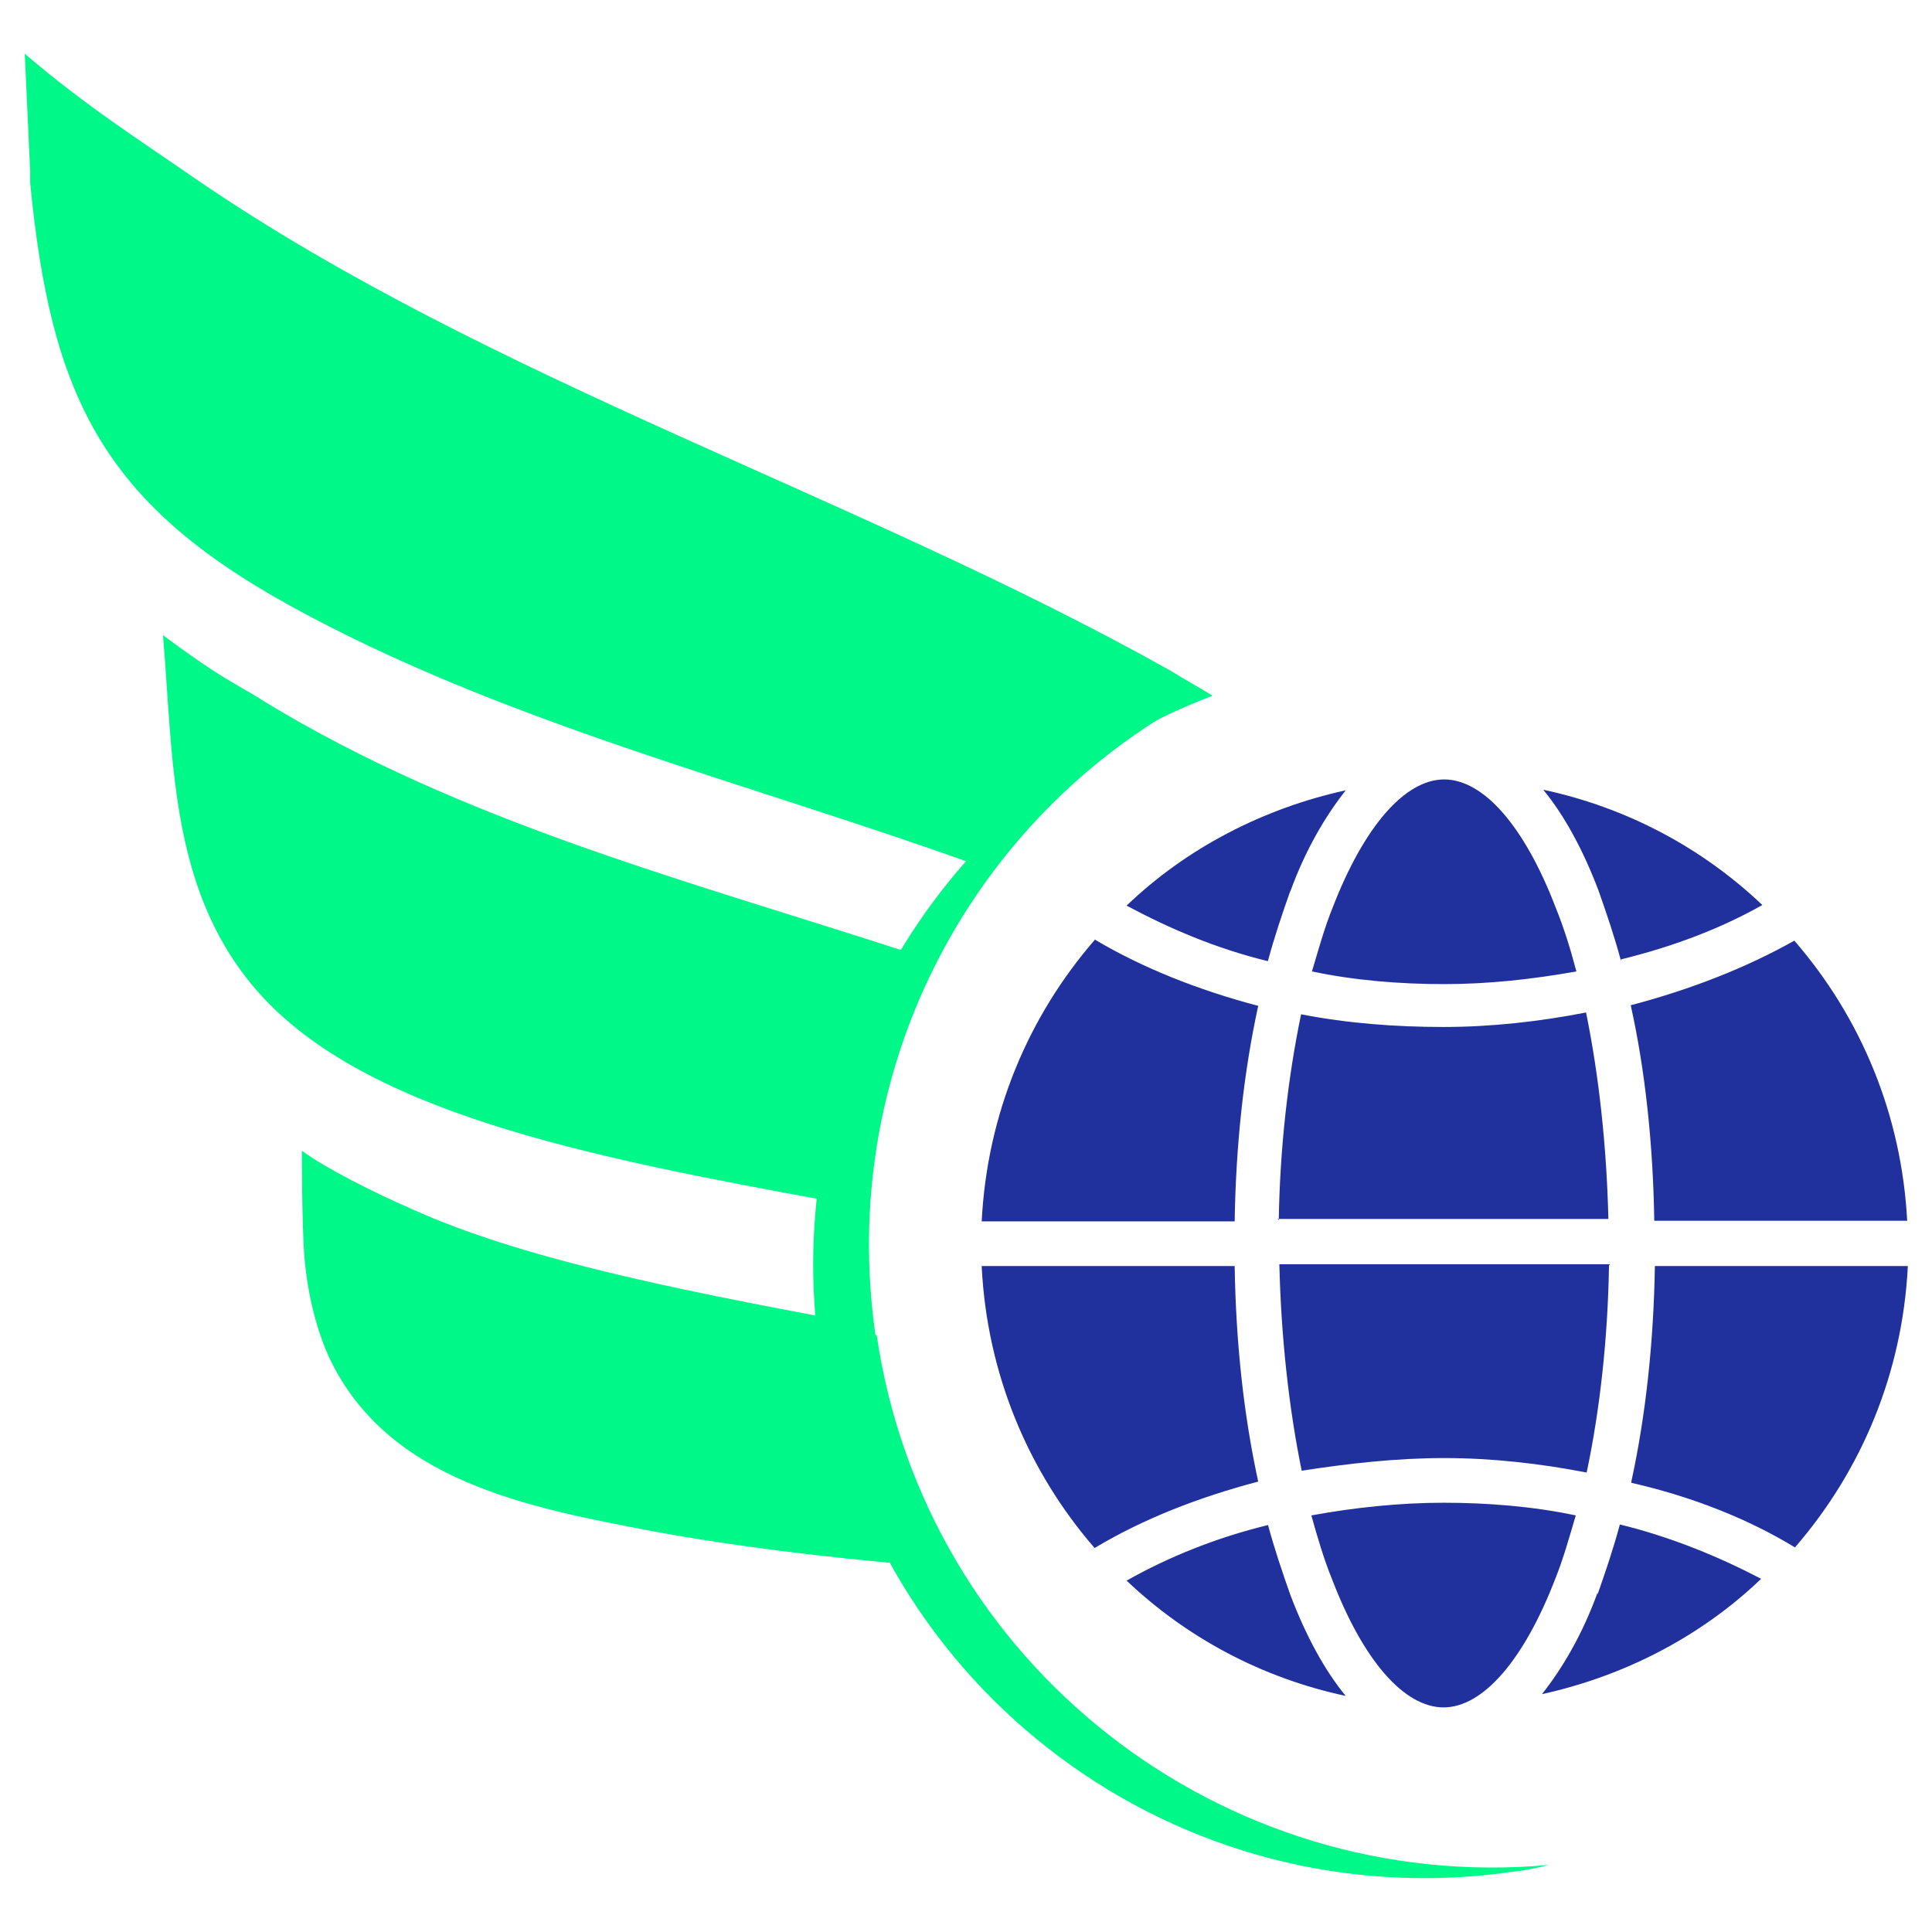
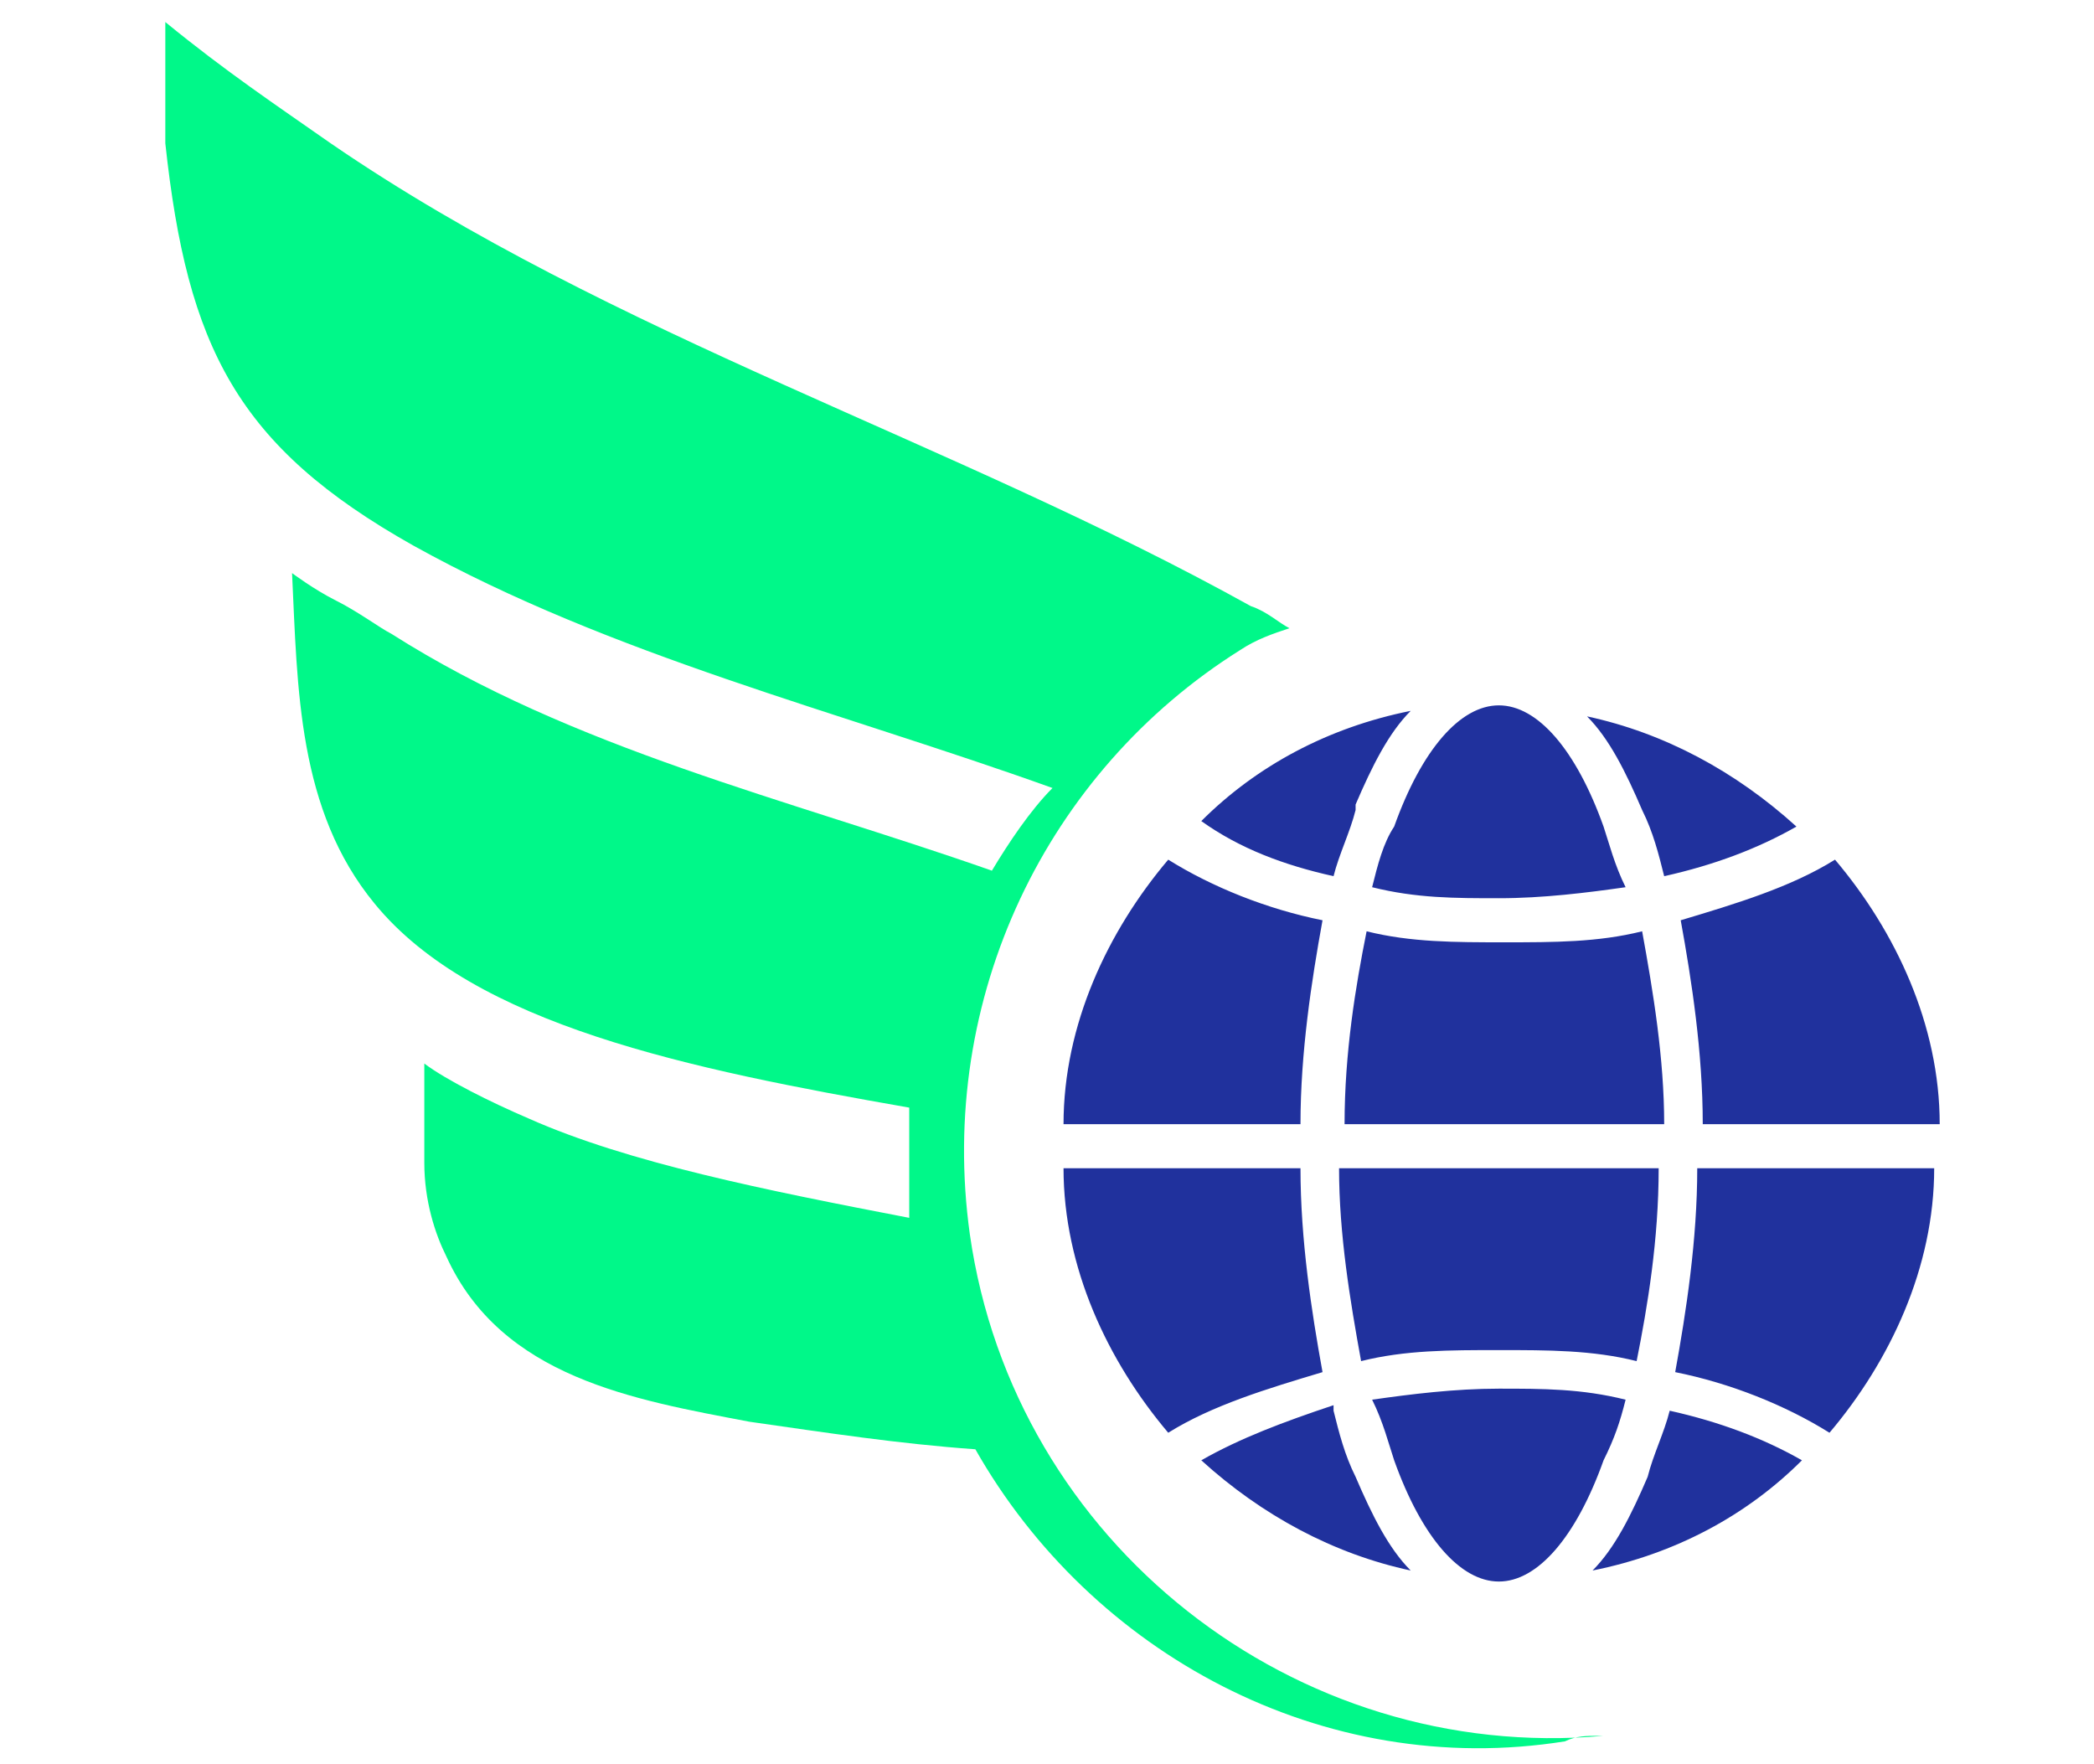
- <svg xmlns="http://www.w3.org/2000/svg" id="Layer_1" data-name="Layer 1" viewBox="0 0 32 32">
+ <svg xmlns="http://www.w3.org/2000/svg" id="Layer_1" version="1.1" viewBox="0 0 38 32">
  <defs>
    <style>
-       .cls-1 {
+       .st0 {
        fill: #00f889;
      }

-       .cls-2 {
+       .st1 {
        fill: #20319d;
      }
    </style>
  </defs>
-   <path class="cls-2" d="M16.26,20.97h4.19c.02,1.27.15,2.47.39,3.57-.99.26-1.91.62-2.71,1.1-1.1-1.27-1.78-2.88-1.87-4.66h0ZM18.13,15.56c.79.47,1.72.84,2.71,1.1-.24,1.1-.37,2.3-.39,3.57h-4.19c.09-1.78.77-3.39,1.87-4.66h0ZM31.59,20.22h-4.19c-.02-1.27-.15-2.49-.39-3.57.99-.26,1.91-.62,2.71-1.07,1.1,1.27,1.78,2.88,1.87,4.66h0v-.02ZM21.18,20.22c.02-1.2.15-2.36.37-3.42.77.15,1.57.21,2.36.21s1.59-.09,2.36-.24c.21,1.03.34,2.19.37,3.42h-5.48l.02.02ZM26.65,20.97c-.02,1.2-.15,2.38-.37,3.42-.77-.15-1.57-.24-2.36-.24s-1.59.09-2.36.21c-.21-1.03-.34-2.19-.37-3.42h5.48l-.02.02ZM26.85,15.92c-.11-.41-.24-.79-.37-1.16-.26-.69-.58-1.27-.92-1.68,1.4.3,2.64.97,3.63,1.91-.69.39-1.48.69-2.34.9h0v.02ZM25.77,15.04c.13.32.24.67.34,1.05-.73.13-1.46.21-2.19.21s-1.48-.06-2.19-.21c.11-.37.21-.73.34-1.05.52-1.35,1.2-2.13,1.85-2.13s1.33.77,1.85,2.13h0ZM21.37,14.76c-.13.37-.26.75-.37,1.16-.86-.21-1.63-.54-2.34-.92.99-.95,2.26-1.61,3.63-1.91-.34.43-.67.99-.92,1.68h0ZM21,25.25c.11.41.24.79.37,1.16.26.69.58,1.27.92,1.68-1.4-.3-2.64-.97-3.63-1.91.69-.39,1.48-.71,2.34-.92h0ZM22.06,26.15c-.13-.32-.24-.69-.34-1.05.71-.13,1.46-.21,2.19-.21s1.48.06,2.19.21c-.11.37-.21.73-.34,1.05-.52,1.35-1.2,2.13-1.85,2.13s-1.33-.77-1.85-2.13h0ZM26.46,26.41c.13-.37.26-.75.37-1.16.86.21,1.65.54,2.34.9-.99.95-2.26,1.61-3.63,1.91.34-.43.67-.99.92-1.68h0v.02ZM27.02,24.54c.24-1.1.37-2.32.39-3.57h4.19c-.09,1.78-.77,3.39-1.87,4.66-.77-.47-1.7-.84-2.71-1.07h0v-.02Z" />
+   <path class="st1" d="M19.3,21.2h4.3c0,1.3.2,2.6.4,3.7-1,.3-2,.6-2.8,1.1-1.1-1.3-1.9-3-1.9-4.8h0ZM21.2,15.6c.8.5,1.8.9,2.8,1.1-.2,1.1-.4,2.4-.4,3.7h-4.3c0-1.8.8-3.5,1.9-4.8h0ZM35.2,20.4h-4.3c0-1.3-.2-2.6-.4-3.7,1-.3,2-.6,2.8-1.1,1.1,1.3,1.9,3,1.9,4.8h0ZM24.4,20.4c0-1.3.2-2.5.4-3.5.8.2,1.6.2,2.5.2s1.7,0,2.5-.2c.2,1.1.4,2.3.4,3.5h-5.7ZM30.1,21.2c0,1.3-.2,2.5-.4,3.5-.8-.2-1.6-.2-2.5-.2s-1.7,0-2.5.2c-.2-1.1-.4-2.3-.4-3.5h5.7ZM30.2,15.9c-.1-.4-.2-.8-.4-1.2-.3-.7-.6-1.3-1-1.7,1.4.3,2.7,1,3.8,2-.7.4-1.5.7-2.4.9h0ZM29.1,15c.1.3.2.7.4,1.1-.7.1-1.5.2-2.3.2s-1.5,0-2.3-.2c.1-.4.2-.8.4-1.1.5-1.4,1.2-2.2,1.9-2.2s1.4.8,1.9,2.2h0ZM24.6,14.7c-.1.4-.3.8-.4,1.2-.9-.2-1.7-.5-2.4-1,1-1,2.3-1.7,3.8-2-.4.4-.7,1-1,1.7h0ZM24.2,25.6c.1.4.2.8.4,1.2.3.7.6,1.3,1,1.7-1.4-.3-2.7-1-3.8-2,.7-.4,1.5-.7,2.4-1h0ZM25.3,26.5c-.1-.3-.2-.7-.4-1.1.7-.1,1.5-.2,2.3-.2s1.5,0,2.3.2c-.1.4-.2.7-.4,1.1-.5,1.4-1.2,2.2-1.9,2.2s-1.4-.8-1.9-2.2h0ZM29.9,26.8c.1-.4.3-.8.4-1.2.9.2,1.7.5,2.4.9-1,1-2.3,1.7-3.8,2,.4-.4.7-1,1-1.7h0ZM30.4,24.9c.2-1.1.4-2.4.4-3.7h4.3c0,1.8-.8,3.5-1.9,4.8-.8-.5-1.8-.9-2.8-1.1h0Z" />
  <g>
-     <path class="cls-1" d="M20.08,11.52c-.21-.13-.45-.26-.69-.41C14.22,8.21,8.16,6.32,3.28,2.99,2.3,2.31,1.44,1.77.41.89H.41l.09,1.95v.19c.34,3.5,1.18,5.28,4.3,7,3.5,1.93,7.54,2.92,11.3,4.27,1.07-1.22,2.43-2.19,3.97-2.77h0l.02-.02Z" />
-     <path class="cls-1" d="M15.03,15.77c-3.63-1.18-7.37-2.15-10.65-4.15-.19-.13-.6-.34-.95-.58-.39-.26-.73-.52-.73-.52.17,2.04.11,4.15,1.48,5.8,1.74,2.1,5.56,2.84,9.54,3.57.13-1.48.6-2.88,1.31-4.1h0v-.02Z" />
-     <path class="cls-1" d="M13.72,21.83c-2.6-.49-5.09-.99-6.89-1.8-.64-.28-1.42-.67-1.83-.97,0,0,0,1.22.04,1.74.06.73.24,1.31.41,1.68.97,2.06,3.31,2.49,5.35,2.88,1.4.26,2.86.43,4.32.56-.75-1.22-1.25-2.62-1.4-4.12h0v.04Z" />
-     <path class="cls-1" d="M14.5,22.11c-.62-4.32,1.5-8.4,5.09-10.44-4.12,1.76-6.7,6.12-6.01,10.78.82,5.54,5.95,9.36,11.49,8.55.19-.02.39-.06.58-.11-5.41.49-10.33-3.33-11.13-8.78h-.02Z" />
+     <path class="st0" d="M29,31.5c-.2,0-.4,0-.6.1-4.4.7-8.6-1.6-10.7-5.3-1.4-.1-2.7-.3-4.1-.5-2.1-.4-4.5-.8-5.5-3-.2-.4-.4-1-.4-1.7,0-.5,0-1.8,0-1.8.4.3,1.2.7,1.9,1,1.8.8,4.3,1.3,6.9,1.8,0-.7,0-1.3,0-2-4-.7-7.9-1.5-9.7-3.7-1.4-1.7-1.4-3.9-1.5-6,0,0,.4.3.8.5.4.2.8.5,1,.6,3.3,2.1,7.2,3,10.9,4.3.3-.5.7-1.1,1.1-1.5-3.9-1.4-8-2.4-11.6-4.4-3.2-1.8-4.1-3.6-4.5-7.3v-.2s0-2,0-2c1.1.9,2,1.5,3,2.2,5.1,3.5,11.3,5.4,16.7,8.4.3.1.5.3.7.4-.3.1-.6.2-.9.4,0,0,0,0,0,0-3.5,2.2-5.5,6.3-4.9,10.6.8,5.6,5.9,9.6,11.5,9.1Z" />
+     <polygon class="st0" points="7.6 19.2 7.6 19.2 7.6 19.2 7.6 19.2" />
  </g>
</svg>
